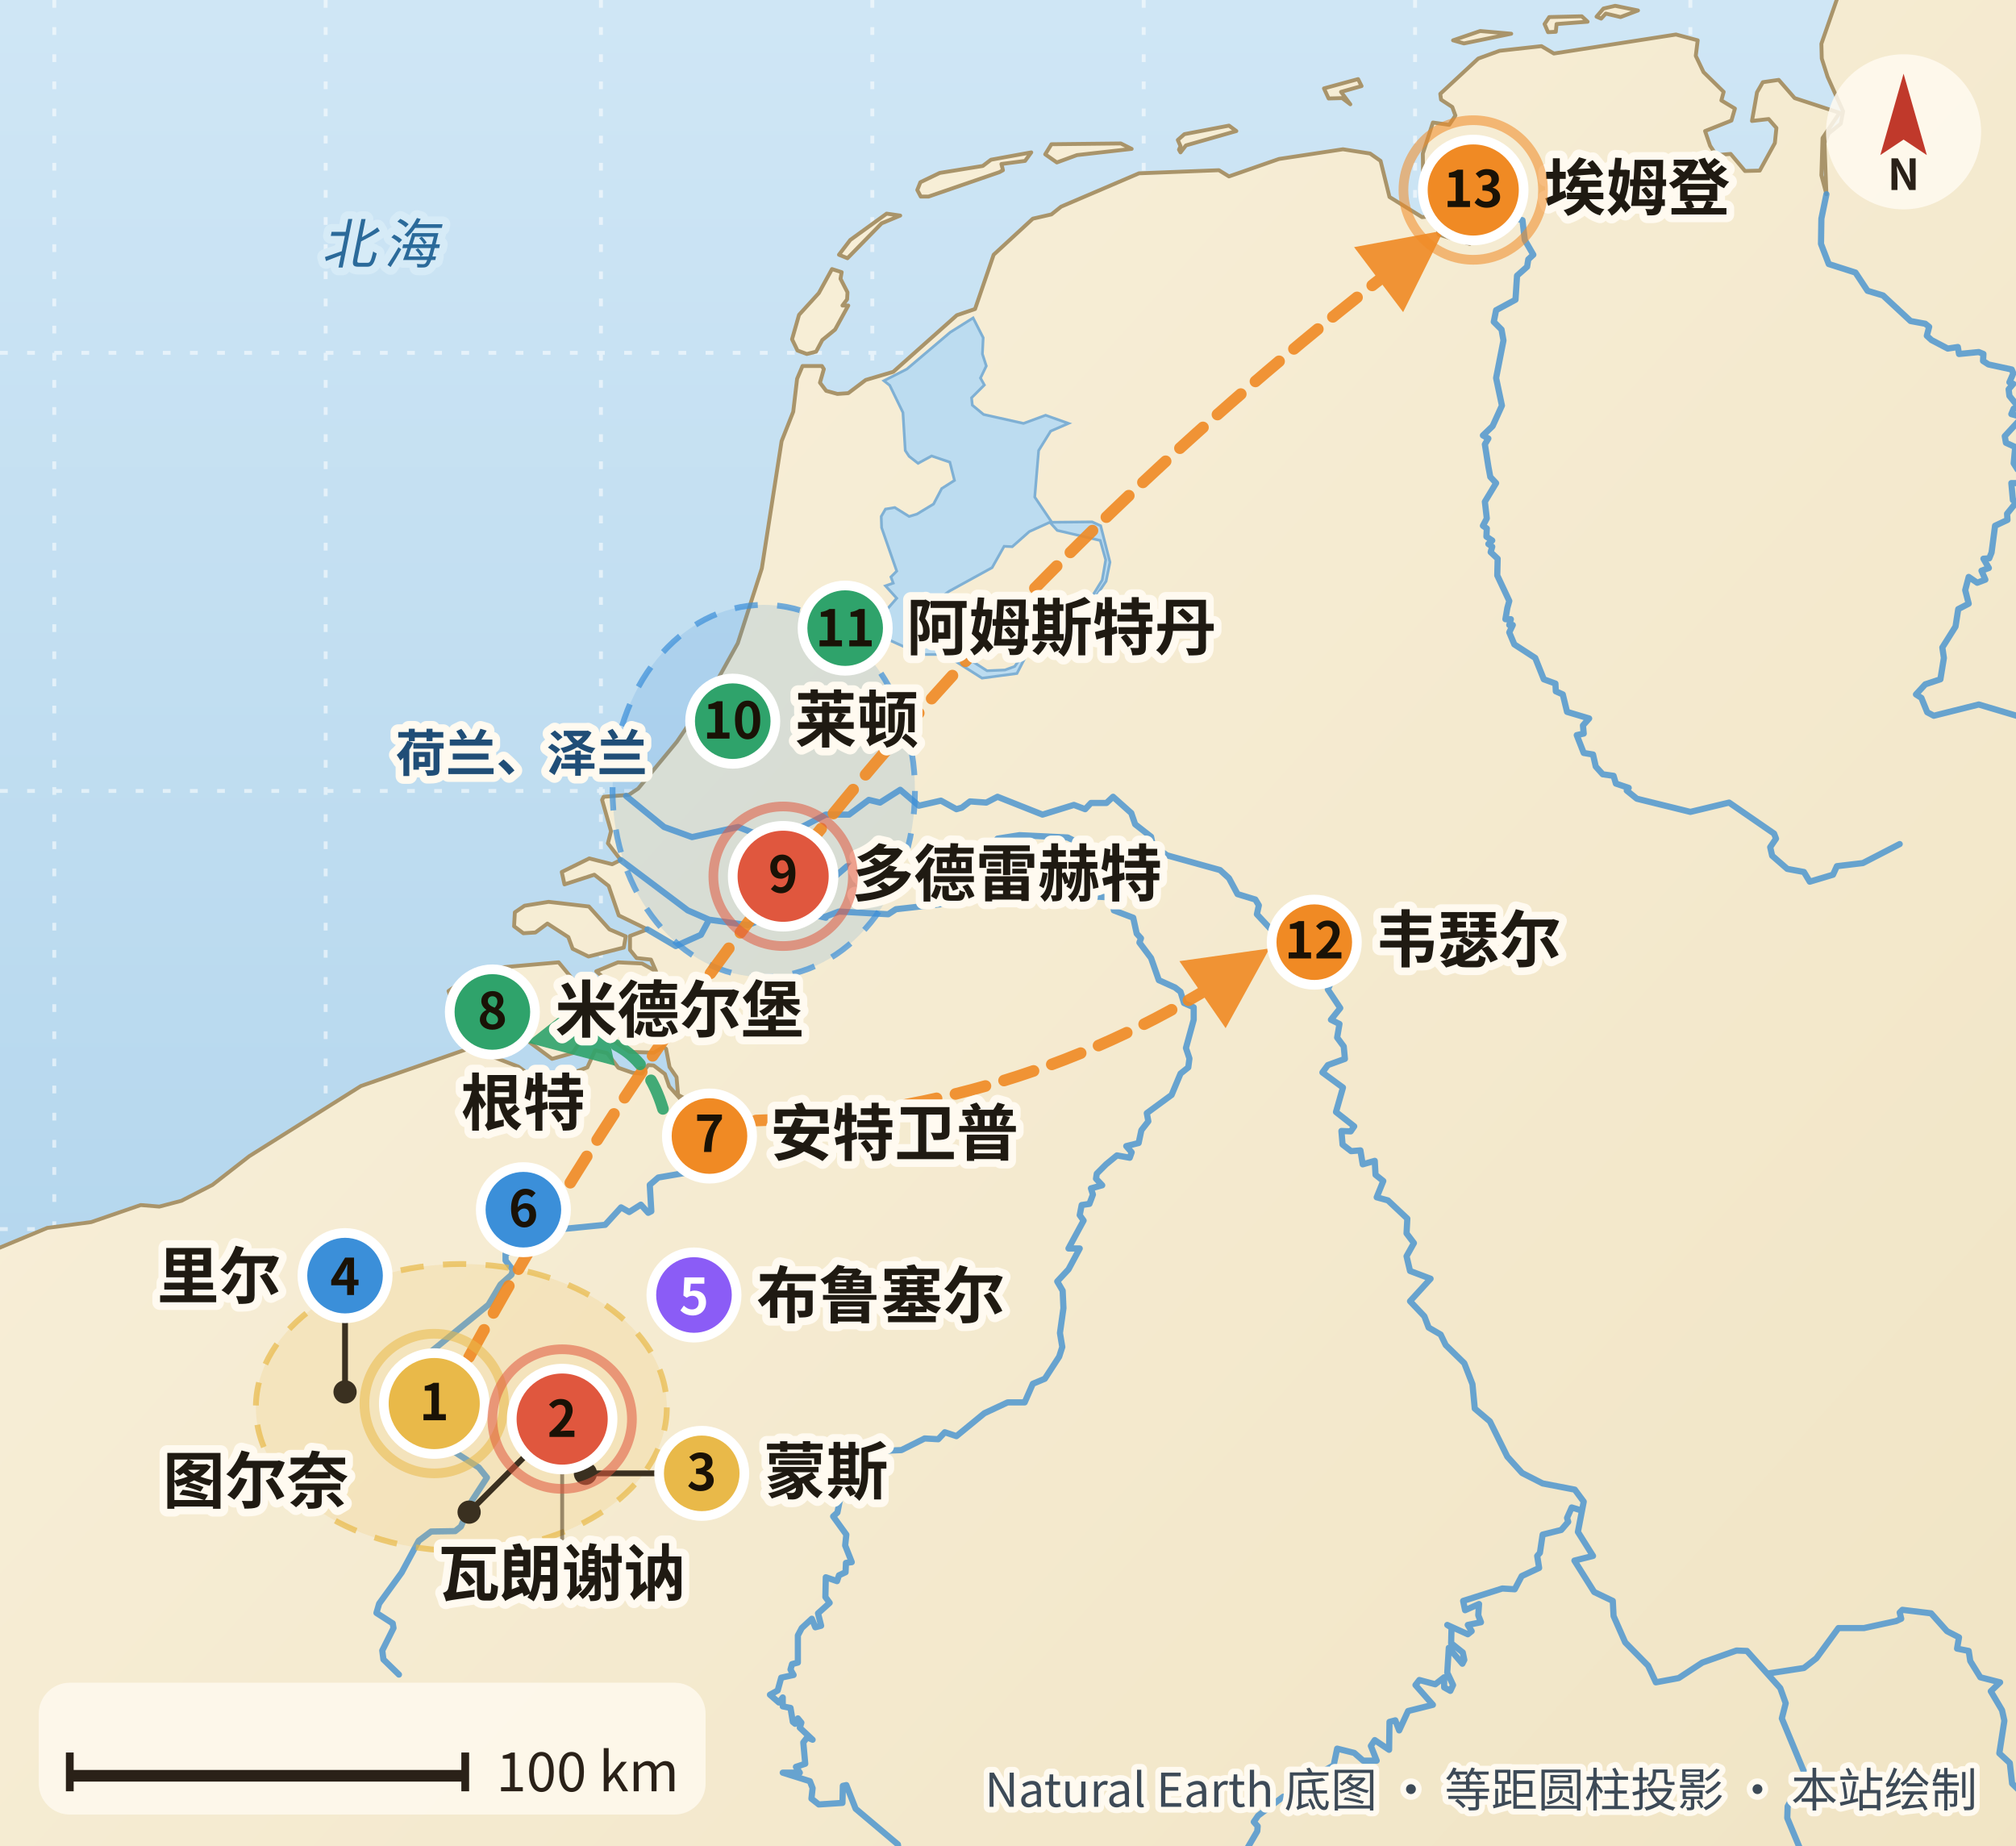
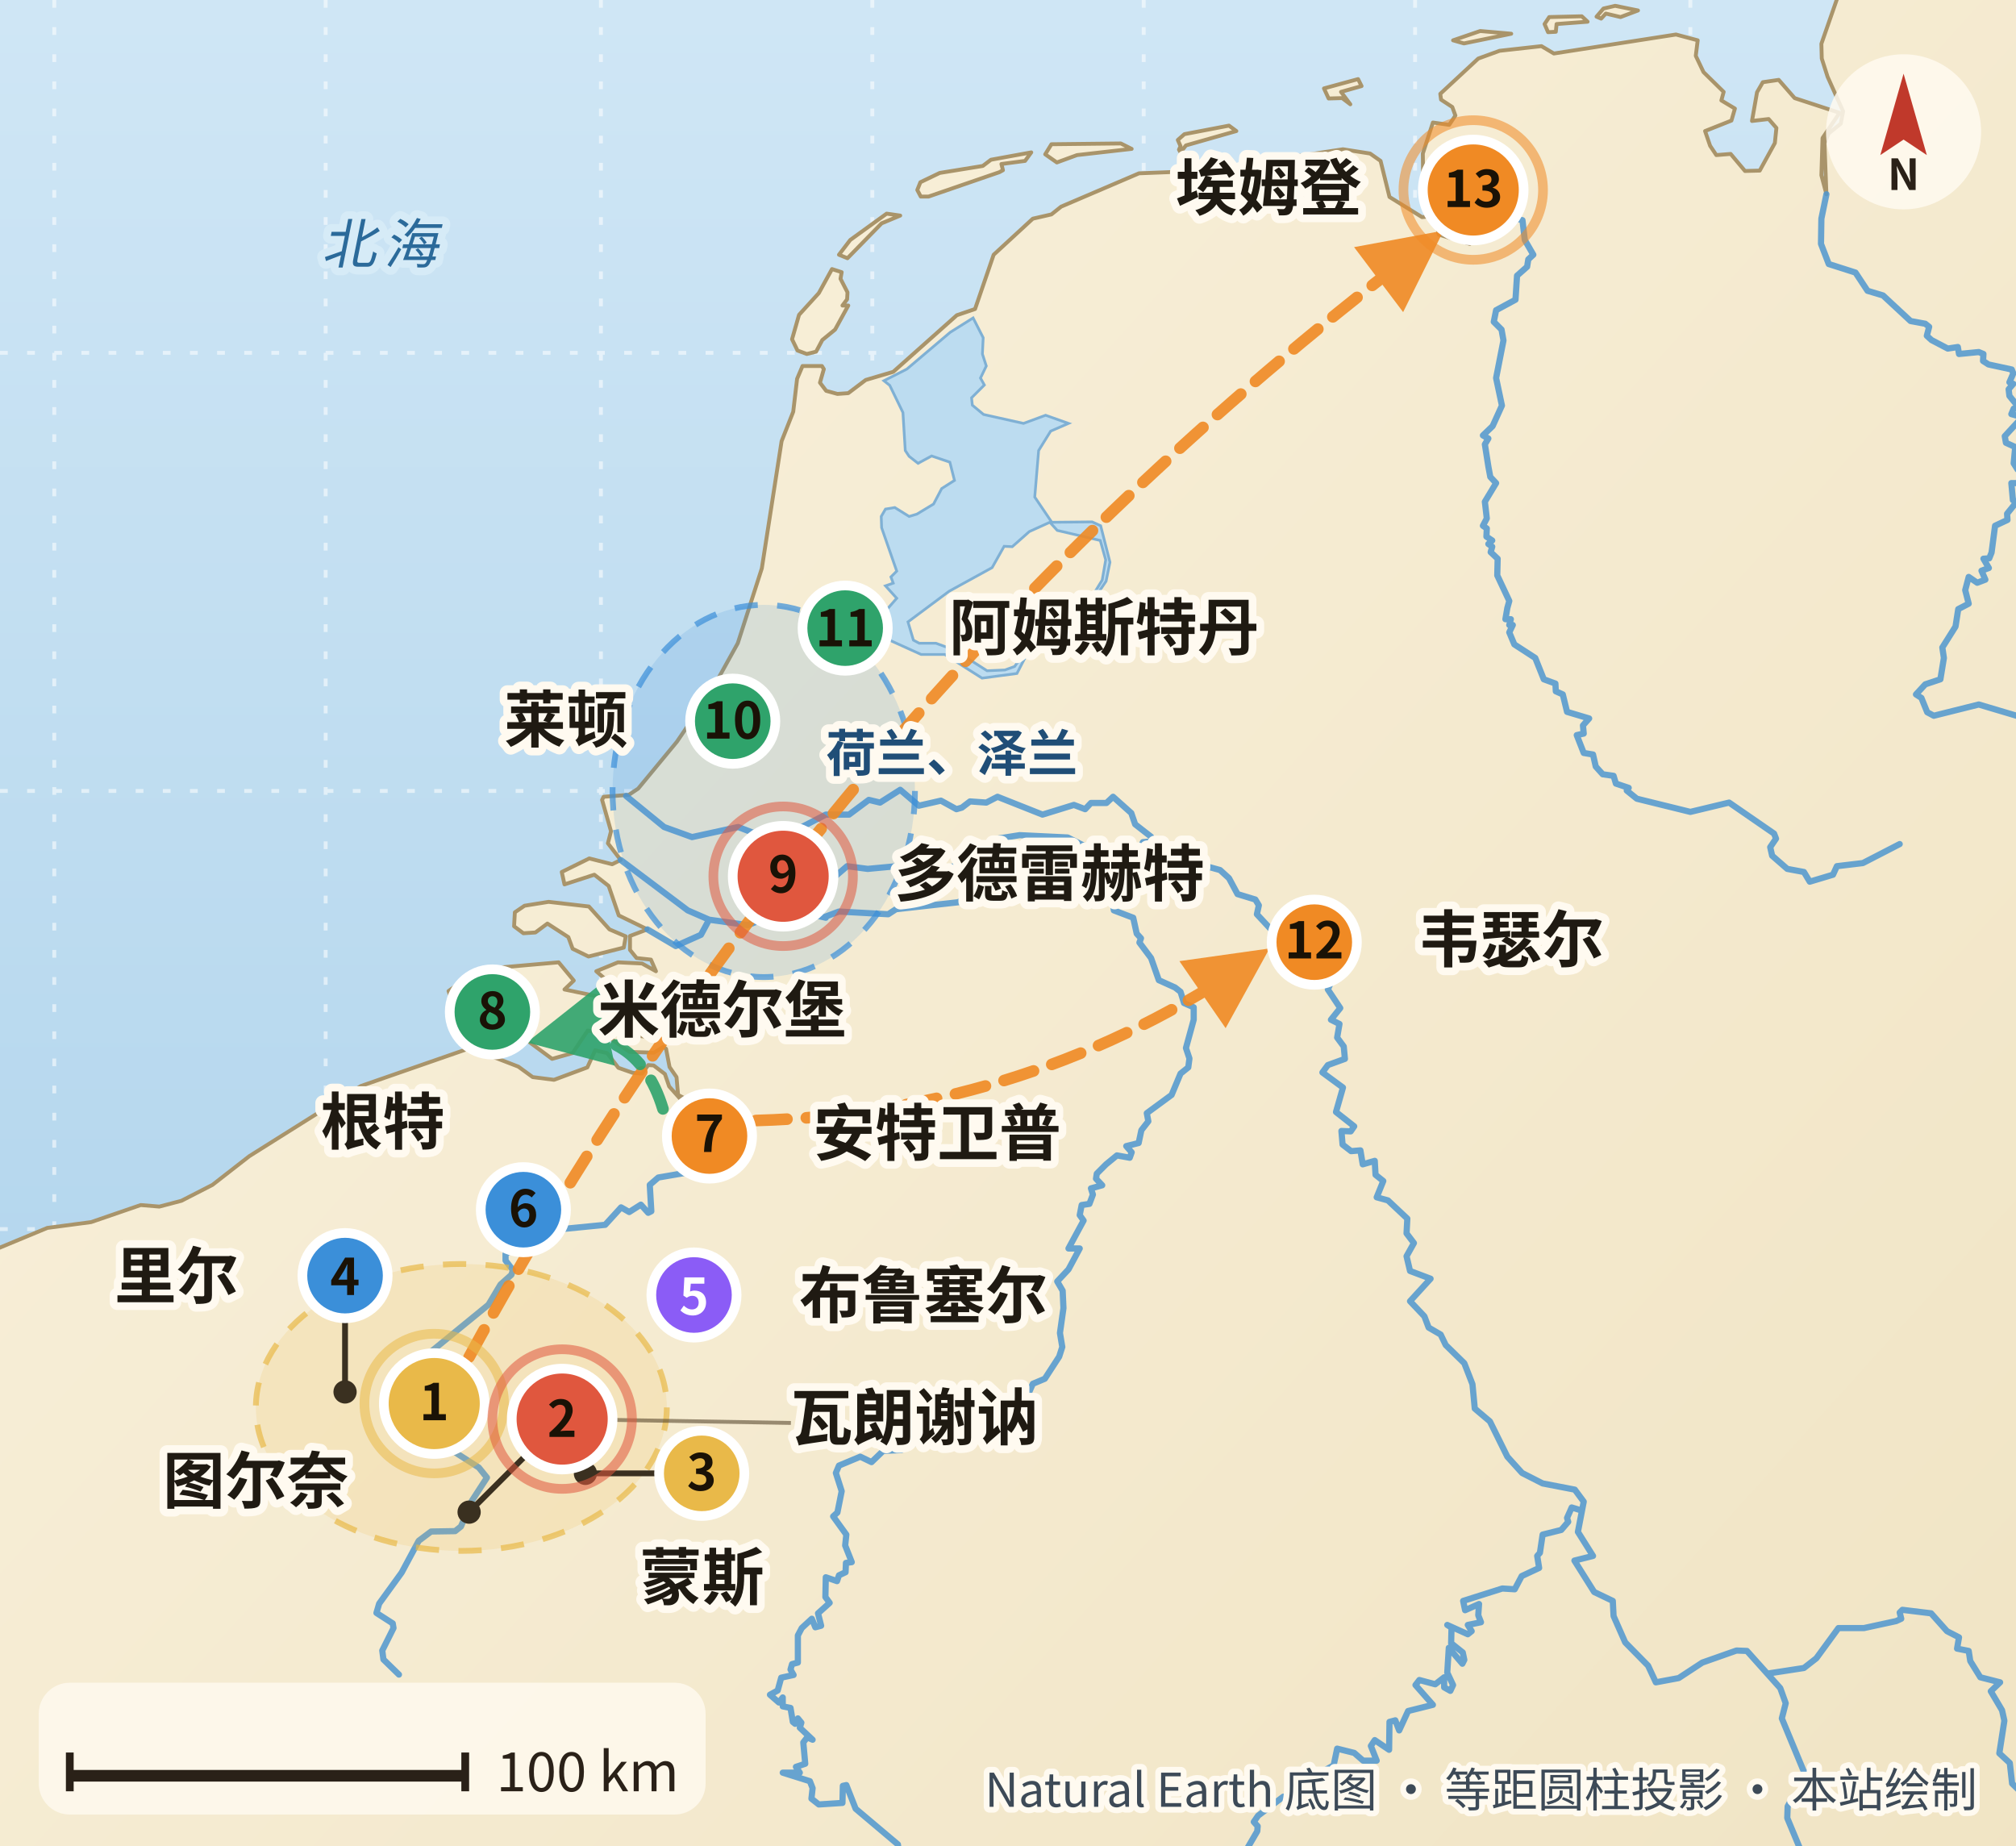
<svg xmlns="http://www.w3.org/2000/svg" viewBox="0 0 520 476" width="520" height="476" font-family="'Noto Sans CJK SC','PingFang SC','Microsoft YaHei','Source Han Sans SC',sans-serif">
  <defs>
    <linearGradient id="sea" x1="0" y1="0" x2="0" y2="1">
      <stop offset="0" stop-color="#cfe6f5" />
      <stop offset="1" stop-color="#a9d0ea" />
    </linearGradient>
    <linearGradient id="ld" x1="0" y1="0" x2="1" y2="1">
      <stop offset="0" stop-color="#fbf4e2" />
      <stop offset="1" stop-color="#efe2c0" />
    </linearGradient>
    <marker id="a2fa36b" viewBox="0 0 10 10" refX="8" refY="5" markerWidth="7" markerHeight="7" orient="auto-start-reverse">
      <path d="M0,0L10,5L0,10z" fill="#2fa36b" />
    </marker>
    <marker id="af08a24" viewBox="0 0 10 10" refX="8" refY="5" markerWidth="7" markerHeight="7" orient="auto-start-reverse">
      <path d="M0,0L10,5L0,10z" fill="#f08a24" />
    </marker>
  </defs>
  <rect width="520" height="476" fill="url(#sea)" />
  <path d="M14,0V476M84,0V476M155,0V476M225,0V476M295,0V476M365,0V476M436,0V476M506,0V476M0,431H520M0,317H520M0,204H520M0,91H520" stroke="#ffffff" stroke-opacity=".55" stroke-width="1" stroke-dasharray="2 5" fill="none" />
  <path d="M-44.1,435.3 -28.7,422.3 -23.6,415.9 -22.0,409.9 -19.6,406.5 -17.2,406.2 -10.2,409.7 -9.0,409.0 -10.9,406.8 -9.5,405.9 -12.3,405.4 -14.5,401.8 -18.2,399.3 -17.5,391.3 -16.0,388.2 -13.3,388.8 -17.2,384.9 -15.9,380.3 -15.5,370.4 -13.3,368.7 -15.6,364.1 -16.7,351.6 -13.7,341.3 -15.4,332.3 -10.3,330.0 -4.9,323.8 12.2,316.7 23.5,315.2 36.3,310.8 41.1,311.2 46.8,309.7 54.8,305.6 64.3,298.2 93.1,280.1 121.3,270.3 133.7,275.1 137.4,277.8 142.9,278.5 151.5,275.3 153.5,270.9 156.6,271.6 159.5,275.4 163.2,276.7 165.6,276.9 167.2,274.7 168.6,274.8 171.5,277.0 172.6,280.2 175.9,283.9 176.2,285.3 175.4,287.1 176.8,286.1 177.8,283.9 174.9,282.4 174.5,277.8 172.7,275.2 171.8,270.5 171.1,270.0 168.7,271.5 162.4,271.3 155.7,266.6 151.6,265.8 147.7,271.6 142.4,273.1 132.8,266.0 127.2,267.0 121.9,265.4 116.8,258.6 115.7,255.6 123.7,250.0 144.1,248.2 148.0,252.9 145.6,255.2 155.7,257.3 158.6,259.8 162.0,266.9 168.7,267.6 174.5,266.7 175.4,264.1 173.4,259.8 165.4,256.8 161.0,256.8 153.8,250.5 159.4,248.2 165.6,248.5 169.2,250.5 167.9,247.5 164.2,247.1 162.5,245.0 162.5,241.4 167.0,239.7 159.6,236.1 157.0,228.5 153.3,225.6 145.6,228.1 144.9,224.9 152.0,221.4 157.9,222.9 160.1,221.8 156.8,217.5 157.6,214.4 155.3,206.3 155.7,205.5 162.2,205.0 164.6,203.4 174.6,191.3 183.2,178.7 190.3,165.9 196.5,146.6 201.6,113.8 204.6,106.2 205.6,97.7 207.0,94.4 212.0,94.4 212.5,95.2 211.5,98.7 213.1,100.8 216.0,101.6 218.8,101.4 223.3,98.0 230.4,95.9 246.8,81.3 251.5,79.7 256.3,65.7 266.4,56.4 271.2,55.3 273.7,53.3 293.8,44.7 314.4,43.9 317.0,45.5 329.9,41.0 346.4,38.5 353.4,39.6 356.1,41.5 358.4,50.8 366.8,56.0 371.4,55.6 370.6,57.2 371.1,60.5 379.1,62.9 381.8,59.7 381.5,57.1 383.3,54.5 385.9,54.0 391.2,56.4 389.5,54.0 386.7,53.0 370.7,52.4 368.1,51.2 367.1,48.0 367.0,39.6 369.6,31.6 373.8,32.2 375.4,29.8 374.6,27.6 371.7,25.7 371.5,24.2 381.3,15.1 386.8,13.1 397.6,11.9 400.8,13.8 432.3,8.9 437.9,10.4 437.4,14.4 439.4,18.6 444.6,23.7 444.0,25.9 447.5,28.0 446.6,31.1 439.8,33.8 441.1,37.6 442.7,40.0 446.4,39.7 450.1,44.1 453.9,44.0 457.8,36.9 458.2,33.0 456.2,30.7 451.9,31.2 453.2,23.8 454.7,21.2 458.8,20.6 462.9,25.3 474.5,29.1 470.1,35.6 469.8,45.2 471.1,50.1 470.6,36.9 471.7,34.4 474.8,31.9 475.4,28.7 471.4,19.8 469.9,15.1 469.8,11.3 476.0,-6.5 478.3,-9.2 481.5,-10.5 483.8,-10.0 490.7,-4.8 496.2,-3.5 507.1,-4.6 508.4,-6.1 514.0,-7.4 525.2,-7.4 534.2,6.5 540.0,12.5 541.0,15.9 545.8,22.7 554.9,27.6 564.4,29.1 560.9,26.1 554.6,25.4 547.0,21.3 544.7,18.8 543.3,10.1 536.6,5.8 534.9,2.4 533.7,-3.5 524.1,-9.7 512.5,-10.5 508.1,-12.1 506.5,-10.5 504.9,-11.0 500.0,-15.6 494.2,-26.8 498.3,-28.1 504.2,-25.4 505.8,-26.1 507.2,-33.8 504.2,-37.2 504.4,-39.2 502.6,-39.7 496.2,-36.9 492.8,-43.1 495.2,-49.2 494.7,-51.7 500.5,-53.8 503.4,-58.7 497.6,-55.6 498.1,-57.1 487.6,-56.0 483.4,-53.2 479.5,-55.6 478.0,-58.1 477.8,-61.0 480.7,-63.0 484.6,-63.3 481.4,-65.5 480.3,-64.1 479.9,-66.6 481.2,-68.8 497.9,-70.0 506.3,-75.5 506.8,-80.1 497.4,-91.4 493.7,-90.5 493.2,-91.3 495.6,-92.9 493.2,-99.1 484.1,-106.0 484.5,-108.9 482.2,-113.4 558.7,-113.4 562.3,-111.5 563.8,-108.5 568.9,-109.9 568.6,-112.3 570.2,-112.4 574.1,-109.1 575.1,-105.3 577.5,-102.2 574.1,-102.2 571.5,-100.4 571.3,-99.1 576.0,-99.6 577.0,-98.3 579.0,-98.3 578.5,-88.2 576.9,-83.3 573.8,-80.1 565.0,-76.6 568.0,-75.1 585.0,-78.9 590.3,-75.2 589.1,-73.6 590.1,-69.2 589.7,-67.7 586.2,-64.9 587.1,-61.6 586.2,-59.5 588.9,-61.4 590.3,-64.3 590.3,589.6 -70.3,589.6 -70.3,444.1 -44.1,435.3ZM-70.3,93.6 -58.4,96.7 -55.2,95.2 -58.6,93.6 -36.9,98.7 -28.4,103.0 -10.9,116.1 -7.2,121.2 -3.7,133.2 -3.7,143.7 -2.0,149.0 -8.2,167.3 -11.9,173.4 -11.9,181.4 -15.3,194.8 -22.0,198.5 -23.0,197.7 -23.6,200.1 -26.4,203.9 -32.9,210.9 -37.6,204.7 -45.1,200.9 -41.2,205.1 -37.2,206.2 -36.9,208.5 -41.8,209.4 -44.6,207.8 -51.4,209.4 -37.8,211.0 -36.4,210.1 -36.6,212.3 -42.2,218.0 -37.6,219.5 -36.1,217.5 -36.0,219.9 -36.8,221.7 -44.4,227.9 -51.6,229.6 -53.6,228.8 -57.6,221.8 -57.8,224.0 -64.2,228.8 -65.1,232.7 -67.8,234.3 -70.3,233.6 -70.3,93.6ZM-70.3,236.8 -62.4,233.4 -60.0,234.3 -60.6,237.4 -59.6,240.5 -60.6,242.1 -60.8,245.4 -62.4,246.7 -59.6,247.5 -65.1,254.0 -70.3,256.9 -70.3,236.8ZM-57.8,277.9 -49.1,275.1 -26.4,273.0 -24.7,274.1 -26.3,279.7 -29.7,280.5 -27.2,292.3 -27.8,296.7 -31.1,302.6 -37.7,305.8 -40.9,306.0 -44.1,308.7 -51.5,310.2 -54.3,312.7 -58.6,319.4 -57.6,326.7 -60.1,327.7 -70.3,324.4 -70.3,276.4 -57.8,277.9ZM-63.9,269.7 -60.3,274.0 -60.7,275.4 -62.4,276.1 -70.3,275.5 -70.3,267.5 -63.9,269.7ZM157.2,239.7 161.4,241.5 160.9,244.4 151.8,246.7 147.7,244.7 146.6,241.7 141.2,238.2 138.1,240.5 135.0,240.7 132.6,238.9 132.8,235.3 135.3,233.6 141.5,232.6 151.9,233.8 157.2,239.7ZM217.3,78.8 218.8,78.8 215.4,85.0 212.1,87.7 210.5,90.7 208.1,91.3 205.7,90.4 204.3,87.5 206.1,81.2 211.2,75.6 214.6,69.4 217.1,70.2 216.8,71.9 218.6,75.4 218.5,77.2 217.3,78.8ZM374.8,10.4 381.8,8.0 389.8,8.7 377.6,11.2 374.8,10.4ZM408.0,4.2 409.5,5.6 401.5,6.2 401.3,8.2 399.3,8.3 398.4,6.2 399.6,4.4 408.0,4.2ZM413.6,2.2 416.6,1.5 422.5,2.7 418.0,4.4 414.2,3.5 413.0,4.8 411.8,4.3 413.6,2.2ZM503.0,-81.9 502.9,-80.4 498.1,-75.8 495.0,-75.6 492.8,-77.3 493.7,-78.4 492.8,-79.6 495.0,-81.6 500.3,-82.8 503.0,-81.9ZM462.5,-95.1 463.9,-94.4 460.5,-92.9 456.2,-98.3 458.2,-101.9 461.0,-103.7 459.0,-101.3 462.5,-95.1ZM484.8,-86.0 484.4,-82.0 482.7,-79.6 479.2,-78.5 477.5,-80.9 479.3,-83.7 484.8,-86.0ZM219.3,61.9 228.7,55.1 232.2,55.6 227.4,57.6 218.6,66.6 216.4,65.7 219.3,61.9ZM255.6,41.2 266.0,39.3 264.4,41.5 258.3,42.3 258.7,43.9 257.8,44.4 239.5,50.7 237.5,50.7 236.6,49.0 237.4,47.0 242.4,44.6 253.5,42.8 255.6,41.2ZM289.1,37.0 291.9,38.4 277.8,40.0 272.6,41.9 269.6,39.8 271.2,37.2 289.1,37.0ZM317.0,32.4 318.9,33.8 305.9,37.5 304.5,39.3 304.1,38.6 304.5,37.7 303.8,36.1 305.5,34.6 317.0,32.4ZM351.2,22.2 345.9,23.7 348.3,26.9 346.2,25.3 342.7,25.4 341.5,22.8 350.3,20.4 351.2,22.2ZM474.6,-108.2 477.4,-105.3 475.4,-100.6 469.8,-100.7 463.4,-103.7 466.4,-107.5 474.6,-108.2Z" fill="url(#ld)" stroke="#a9946a" stroke-width="1" stroke-linejoin="round" fill-rule="evenodd" />
  <path d="M286.3,145.0 285.3,149.9 281.1,156.1 277.3,159.5 268.7,163.7 265.5,167.5 262.3,173.7 253.3,174.9 243.7,168.8 237.6,168.8 222.6,162.0 223.6,160.4 226.6,161.2 227.8,158.3 231.3,154.3 228.4,151.1 230.4,150.4 229.8,148.8 231.3,147.3 227.4,136.1 227.3,133.2 228.4,131.3 230.8,130.9 234.5,133.2 236.5,132.6 240.8,130.0 242.9,126.0 246.2,123.9 245.0,119.2 240.3,117.6 236.8,119.5 234.5,117.7 233.5,116.2 232.9,106.4 229.5,99.4 228.0,98.2 233.9,95.2 245.1,85.7 251.0,82.0 253.6,87.1 253.4,91.3 254.4,94.4 252.9,97.5 253.9,99.3 250.6,102.6 250.8,104.5 253.7,106.9 264.0,109.2 269.7,107.1 275.6,109.2 271.0,111.2 267.9,116.2 266.9,128.2 271.3,134.7 281.7,134.6 283.9,135.6 286.3,145.0ZM285.2,144.4 283.8,139.4 272.7,136.8 270.8,134.7 265.5,137.1 261.1,141.0 259.0,140.9 255.9,146.4 244.8,152.5 234.2,160.4 235.6,165.1 237.1,165.9 241.4,165.9 246.3,167.7 254.6,173.0 259.2,172.8 261.7,171.9 263.2,169.8 263.1,163.5 281.6,154.0 284.3,149.6 285.2,144.4Z" fill="#bcdcf0" stroke="#7fb0d4" stroke-width=".7" />
  <path d="M48.4,589.6 47.5,586.2 41.6,579.9 45.2,573.4 43.7,571.0 43.4,567.3 41.5,563.1 36.7,559.3 34.4,559.8 30.6,563.1 30.0,560.9 31.5,557.1 37.1,552.1 37.2,550.1 36.5,549.0 31.9,550.5 27.0,554.1 24.7,557.5 22.8,557.1 22.6,554.3 23.6,551.2 25.8,549.4 26.6,547.0 26.2,545.5 24.3,544.5 19.2,544.8 15.8,550.7 14.1,548.8 14.6,546.6 13.4,544.1 11.2,542.7 -2.5,546.6 -6.7,542.7 -12.7,541.9 -7.1,536.4 -10.3,535.4 -15.6,539.4 -17.8,539.0 -20.6,533.4 -22.5,532.6 -26.8,526.4 -31.9,521.8 -31.6,520.1 -28.8,518.5 -29.8,515.5 -31.6,515.5 -35.4,519.5 -37.4,520.0 -39.9,518.9 -37.9,514.1 -38.4,509.5 -50.0,508.5 -55.8,510.8 -56.7,509.3 -56.0,508.0 -49.7,506.0 -47.8,503.9 -48.2,497.5 -49.9,494.3 -52.3,493.2 -54.7,495.4 -56.9,503.1 -60.9,503.7 -62.3,500.1 -61.0,493.4 -61.8,489.1 -66.0,490.3 -66.3,492.2 -65.2,496.0 -66.7,499.5 -69.5,496.6 -69.7,494.5 -68.5,491.2 -70.3,489.3M422.0,589.6 425.3,582.9 432.8,575.8 433.5,571.7 436.9,571.2 438.4,567.9 442.0,566.0 448.2,550.7 451.8,548.1M297.3,217.7 296.9,215.8 292.8,212.6 291.8,209.7 287.1,205.5 285.4,207.1 281.4,207.1 279.9,208.7 277.0,207.6 268.9,210.1 257.3,205.5 254.4,207.0 250.2,206.7 248.1,208.3M248.1,208.3 246.7,208.7 242.7,206.5 237.0,207.8 232.2,203.7 227.0,207.0 224.1,206.3 219.0,210.1 213.0,210.1 202.4,215.6 196.4,215.6 190.4,213.3 178.5,215.9 171.3,213.3 161.5,205.3M451.8,548.1 455.6,543.1 460.8,531.8 462.9,517.9 469.4,510.6 469.6,509.1 468.0,508.5 470.6,501.6 470.1,497.6 471.1,495.4 470.4,494.1 466.8,493.0 468.2,490.6 464.4,481.3 465.0,478.5 461.0,468.9 461.1,465.9 462.3,463.7 466.5,461.9 469.2,457.2 465.4,457.2 459.6,443.2 460.6,439.3 459.2,435.4 450.6,425.8 447.9,425.7 439.1,428.8 433.0,432.8 427.1,433.9 425.1,429.6 419.2,423.6 416.2,416.8 416.0,412.9 411.2,410.6 406.1,402.5 410.9,401.3 407.0,395.1 408.5,387.3 406.2,384.2 397.9,382.6 392.6,379.9 388.8,375.7 384.3,366.6 380.4,363.3 379.8,357.0 377.7,351.6 372.9,346.9 371.6,344.2 368.5,342.4 367.4,339.5 363.7,335.6 369.0,329.8 363.7,327.8 362.8,324.0 364.7,320.6 362.8,318.1 363.0,314.3 358.0,309.6 355.1,308.8 356.8,304.6 354.8,303.0 354.6,299.4 351.5,300.3 350.9,296.7 348.5,296.9 346.3,295.2 346.0,291.7 348.4,291.8 349.3,290.5 344.6,286.8 346.4,280.5 341.1,276.6 342.5,274.7 346.9,273.1 346.6,269.9 344.9,267.6 345.5,264.1 343.3,263.0 345.7,260.0 342.5,255.2 343.3,253.4 336.7,252.1 336.4,246.0 337.3,244.8 336.6,243.2 329.7,241.7 324.2,235.8 324.7,233.5 323.8,232.0 319.2,230.6 317.0,226.5 314.7,224.4 301.0,220.6 296.1,217.1 294.8,217.2 293.4,220.3 290.2,218.1 285.3,221.0 275.4,216.0 263.0,215.4 257.3,216.3 251.1,224.7 248.6,225.6 246.2,223.4 237.6,224.9 231.3,223.4 223.8,224.1M223.8,224.1 218.5,223.4 215.7,225.8 210.1,226.5 202.1,235.9M182.9,237.2 177.4,234.8 160.1,221.8M580.8,38.2 580.3,32.2 579.1,30.1 564.0,28.4M580.8,38.2 578.3,36.5 574.6,36.1 567.4,31.5 564.3,30.8 563.5,29.4M590.3,44.8 588.1,44.6 580.8,38.2M305.4,589.6 302.5,589.4 296.4,583.8 289.1,584.3 287.6,582.7 287.9,580.8 291.2,580.0 293.0,577.7 295.3,572.8 300.7,572.5 304.7,570.1 304.5,568.3 302.7,566.2 303.5,564.5 301.6,564.5 301.1,563.0 300.8,559.9 301.6,558.2 298.9,555.9 298.3,553.6 299.2,551.3 297.3,545.0 301.1,534.9 308.5,528.5 309.5,526.3 309.6,524.1 308.4,523.3 308.7,518.2 307.9,517.1 308.8,513.2 307.1,511.6 306.9,506.3 305.9,503.9 315.5,495.8 317.0,496.1 318.0,493.3 319.4,493.0 319.8,480.0 324.3,472.3 324.4,471.0 323.4,469.9 324.5,468.3 331.0,463.4 336.5,463.9 338.2,462.7 339.4,457.9 344.0,455.3 344.9,451.0 349.3,452.1 351.6,454.1 355.1,454.1 353.6,450.3 354.6,448.8 358.3,451.3 358.4,444.1 359.9,443.7 360.9,446.3 363.2,441.3 369.6,439.7 365.1,434.6 366.1,433.3 370.2,434.4 372.5,432.6 372.5,435.2 374.1,436.1 374.8,434.6 373.3,431.4 373.7,425.0 377.2,429.1 377.7,428.1 377.3,426.2 374.3,423.8 374.4,419.8 373.3,419.1 378.6,421.5 379.6,420.7 378.6,419.1 382.0,418.4 381.3,416.6 381.5,413.7 377.9,415.3 377.4,412.9 387.5,409.7 390.7,409.9 392.5,406.5 397.0,404.4 396.5,401.3 397.2,400.5 397.9,395.8 402.7,394.6 404.5,392.5 404.2,391.5 405.4,388.8 408.0,389.6M590.3,337.5 586.8,335.3 585.6,336.4 581.4,335.2 576.8,335.6 574.7,335.1 573.2,332.9 575.6,332.2 575.1,331.4 578.5,325.2 580.6,324.1 581.1,321.9 583.3,319.7 582.8,318.9 583.9,316.2 584.7,315.8 585.8,317.4 590.3,317.5M590.3,303.0 588.6,301.8 589.1,301.1 587.8,299.9 588.1,298.0 586.9,295.9 580.4,295.6 576.0,292.7 576.1,290.2 575.1,289.4 577.0,287.8 575.2,286.9 573.6,282.6 572.2,283.2 572.7,280.9 568.6,280.9 566.9,277.9 565.9,278.5 563.0,276.0 562.2,273.8 551.1,269.2 550.5,268.1 551.1,266.1 550.1,264.5 551.1,263.8 547.2,258.3 548.6,258.0 549.2,255.0 546.7,249.8 543.8,248.2 545.3,244.3 541.6,245.9 540.0,242.5 534.3,245.2 532.3,243.9 532.3,242.4 533.7,240.5 533.7,234.3 532.8,233.0 532.8,229.5 535.5,227.0 534.2,224.9 537.1,223.4 538.3,217.2 535.3,216.0 534.6,214.4 539.0,214.8 538.0,212.5 541.9,211.7 541.6,204.3 537.1,204.7 535.6,199.3 531.6,196.1 532.3,193.9 524.5,185.9 510.4,181.7 498.8,184.6 497.1,183.7 495.6,180.0 494.2,179.1 496.6,176.5 500.5,175.2 501.4,169.7 501.0,167.0 504.4,161.6 505.1,157.1 507.8,155.7 506.9,152.2 507.8,148.8 510.0,150.3 512.1,149.5 511.1,147.2 513.0,146.5 511.6,144.1 513.1,144.0 513.7,142.5 514.6,135.6 517.8,134.1 517.7,132.5 520.2,129.4 519.2,129.0 518.8,124.6 521.6,124.6 521.3,123.1 522.2,121.6 520.4,121.1 519.4,119.5 519.8,115.3 517.4,114.2 517.1,112.5 521.6,107.6 518.8,106.8 519.4,105.4 520.8,105.2 518.3,102.1 518.1,100.4 519.3,99.0 518.3,98.6 519.3,96.3 518.9,95.3 512.9,94.0 511.5,93.1 511.6,91.3 510.4,90.8 505.3,91.3 505.0,89.5 502.4,89.9 498.2,87.7 497.0,86.6 497.6,84.3 496.6,83.5 492.8,82.8 485.7,76.2 481.7,75.0 478.6,70.3 471.7,68.1 469.7,62.9 469.8,56.4 471.1,50.1M590.3,429.0 588.5,432.5 589.0,436.9 588.6,440.1 589.6,441.5 587.6,444.4 588.1,445.6 590.3,445.7M590.3,446.9 588.2,447.1 590.3,450.5M590.3,454.0 587.2,455.1 586.7,458.1 587.6,459.9 584.7,465.8 586.7,467.3 584.4,468.6 579.8,467.7 572.3,455.9 567.5,452.0 565.0,444.1 562.6,440.0 563.0,438.6 560.2,436.7 559.2,432.4 556.0,429.2 556.8,427.0 552.2,426.4 547.1,429.6 545.3,434.4 548.3,445.4 546.7,451.6 548.8,453.8 545.1,456.0 540.4,454.1 529.8,455.4 523.4,464.3 519.0,460.0 518.4,454.7 515.7,452.2 517.0,443.8 516.4,441.1 513.5,436.2 515.9,433.9 510.8,432.6 508.2,428.4 507.8,425.8 504.8,425.2 505.3,422.3 502.2,420.7 498.1,416.1 490.7,415.2 490.0,415.9 490.4,417.5 489.1,418.1 480.8,419.9 474.2,419.9 468.5,427.7 465.3,430.2 456.2,431.6M490.0,217.7 480.5,222.6 473.8,223.4 472.8,225.6 466.8,227.4 465.3,224.9 461.0,224.1 457.1,220.7 456.6,218.5 458.1,216.3 457.6,215.0 446.0,207.0 436.0,209.4 422.2,206.0 419.6,203.9 420.1,203.2 416.8,202.1 416.2,200.1 413.4,199.7 411.6,197.7 410.9,194.6 408.5,194.2 406.7,189.6 408.5,189.2 408.3,187.1 409.9,185.3 404.2,183.6 403.1,179.1 401.3,178.3 401.2,176.3 398.2,175.2 396.0,169.7 390.6,166.2 389.3,163.1 390.2,161.2 389.3,161.2 389.7,159.7 388.3,159.7 388.8,156.8 389.3,155.0 386.2,148.4 386.3,144.1 384.5,142.4 384.9,141.0 383.9,140.3 384.9,139.4 383.4,138.4 383.5,136.3 382.5,135.6 383.5,133.7 383.0,129.4 385.9,124.6 384.4,123.0 383.9,120.3 383.0,114.6 383.9,113.1 382.5,112.3 385.0,109.9 387.4,104.6 385.9,97.5 387.8,87.8 387.3,85.0 385.3,83.0 385.9,80.0 390.9,77.3 391.3,71.1 393.9,68.8 394.2,66.9 395.5,65.7 393.3,61.9 392.7,56.8 391.2,56.4M102.9,431.9 98.9,428.0 98.6,425.7 101.5,419.9 101.3,418.7 97.1,416.0 97.8,413.6 103.6,405.6 108.0,397.4 111.2,395.0 117.4,394.9 118.9,393.7 121.7,387.1 125.6,381.1 123.5,378.5 115.1,373.1 114.5,370.1 114.9,365.1 111.2,360.8 109.3,356.2 108.9,353.3 110.1,349.5 126.0,336.5 129.1,331.3 131.9,328.8 132.3,327.6 130.4,325.1 130.4,323.4 132.3,322.4 135.5,318.1 137.4,312.3 139.1,312.6 142.2,316.5 143.9,317.1 156.1,315.9 160.2,311.4 162.3,312.6 165.3,310.7 167.2,312.8 168.0,312.4 167.6,305.6 169.8,303.7 176.8,302.5 179.1,295.2 182.1,292.0 182.4,290.9 176.3,287.0M273.4,343.8 274.3,337.4 274.1,332.9 272.7,330.5 275.6,327.4 278.5,322.0 275.6,322.0 279.5,314.8 278.5,313.4 279.0,310.8 281.0,310.5 281.9,308.1 281.4,306.5 284.3,305.7 282.7,304.0 282.9,302.7 285.3,300.3 288.1,298.0 291.4,298.6 291.9,297.2 290.5,295.6 293.7,294.8 294.4,291.5 296.2,289.2 295.8,287.1 302.2,282.4 304.5,276.9 306.5,275.3 306.8,273.0 305.9,270.3 307.9,263.0 307.9,259.8 305.4,258.7 304.5,255.8 303.1,254.7 298.9,252.8 296.9,247.1 293.9,243.1 294.3,242.0 293.2,240.8 292.3,236.7 287.3,234.8 286.9,232.1 285.5,231.4 278.3,231.0 271.3,226.7 270.0,224.1 262.4,224.1 260.1,222.8 255.9,224.9 253.0,224.7 251.6,225.4 249.8,231.0 247.2,232.7 231.1,234.5 229.1,235.8 216.4,235.1 212.7,236.5M167.0,239.7 174.3,244.0 180.8,241.1 182.9,237.2 192.9,238.6 199.8,235.9 206.6,235.2 213.0,236.7M272.9,589.6 272.7,587.8 274.4,584.5 273.2,583.1 276.0,581.5 275.9,580.3 273.2,576.9 269.4,577.9 270.8,574.5 268.6,572.6 267.9,569.8 265.4,568.9 265.3,566.4 263.1,566.0 262.4,562.8 261.2,562.4 263.6,559.8 262.6,558.7 259.7,559.0 262.6,556.3 262.3,554.5 260.1,552.0 260.4,547.8 253.8,540.3 254.4,535.8 253.7,529.2 251.5,527.1 252.0,525.3 250.0,523.7 251.0,519.4 246.2,518.7 245.8,517.4 248.6,515.5 243.4,508.7 243.4,506.9 239.8,505.8 238.2,503.7 237.6,498.4 239.0,496.9 238.1,493.4 238.7,490.1 236.5,483.1 229.8,480.5 231.8,477.2 231.6,475.7 220.7,466.5 218.3,460.4 217.4,460.6 217.3,465.0 211.2,465.4 209.3,463.9 209.6,461.2 208.9,459.4 201.9,457.2 206.3,457.2 205.3,455.7 207.7,454.9 207.2,449.4 208.2,448.1 209.6,448.7 206.3,445.6 206.7,444.3 205.8,443.2 205.1,444.6 204.5,444.1 203.9,440.5 201.9,440.1 201.9,437.8 200.9,439.1 198.6,437.1 200.6,436.0 201.5,432.7 204.7,432.0 203.9,430.6 204.3,429.2 205.8,428.8 205.8,421.8 206.8,419.9 209.4,417.5 210.3,419.7 211.8,419.3 211.0,416.1 214.0,413.4 212.9,411.9 213.0,406.8 215.9,407.8 216.4,406.3 218.1,405.5 218.2,403.1 219.7,402.9 218.0,398.6 218.3,395.8 214.9,391.1 216.0,390.1 217.1,384.6 215.6,379.9 216.4,378.0 221.9,375.7 224.8,377.1 227.8,374.2 232.5,374.0 238.5,371.0 242.0,371.2 243.7,369.4 246.7,370.4 253.9,364.5 259.9,361.7 264.3,361.7 266.4,356.9 269.5,355.6 273.2,349.9 274.0,347.4 273.4,343.8" fill="none" stroke="#4f97cf" stroke-width="1.6" stroke-linejoin="round" stroke-linecap="round" opacity=".85" />
  <ellipse cx="119" cy="363" rx="53" ry="37" fill="#e9b949" fill-opacity=".16" stroke="#e9b949" stroke-opacity=".7" stroke-width="1.5" stroke-dasharray="6 5" />
  <ellipse cx="197" cy="204" rx="39" ry="48" fill="#3b8fd9" fill-opacity=".16" stroke="#3b8fd9" stroke-opacity=".7" stroke-width="1.5" stroke-dasharray="6 5" />
  <path d="M121,390L145,366" stroke="#3a3020" stroke-width="1.5" />
  <circle cx="121" cy="390" r="3" fill="#3a3020" />
  <path d="M151,380L181,380" stroke="#3a3020" stroke-width="1.5" />
  <circle cx="151" cy="380" r="3" fill="#3a3020" />
  <path d="M89,359L89,329" stroke="#3a3020" stroke-width="1.5" />
  <circle cx="89" cy="359" r="3" fill="#3a3020" />
  <path d="M121,350 Q214,179 369,62" fill="none" stroke="#f08a24" stroke-width="3" stroke-dasharray="8 5" stroke-linecap="round" marker-end="url(#af08a24)" opacity=".9" />
  <path d="M171,286 Q164,263 140,268" fill="none" stroke="#2fa36b" stroke-width="3" stroke-dasharray="8 5" stroke-linecap="round" marker-end="url(#a2fa36b)" opacity=".9" />
  <path d="M195,289 Q266,287 324,247" fill="none" stroke="#f08a24" stroke-width="3" stroke-dasharray="8 5" stroke-linecap="round" marker-end="url(#af08a24)" opacity=".9" />
  <text x="90.0" y="387.7" text-anchor="end" font-size="16" font-weight="800" fill="#1f1a12" paint-order="stroke" stroke="#fffaf0" stroke-width="4" stroke-linejoin="round">图尔奈</text>
-   <path d="M145,366L145,407" stroke="#5a4a30" stroke-width="1" opacity=".6" />
-   <text x="144.9" y="411.6" text-anchor="middle" font-size="16" font-weight="800" fill="#1f1a12" paint-order="stroke" stroke="#fffaf0" stroke-width="4" stroke-linejoin="round">瓦朗谢讷</text>
-   <text x="219.7" y="231.1" text-anchor="start" font-size="16" font-weight="800" fill="#1f1a12" paint-order="stroke" stroke="#fffaf0" stroke-width="4" stroke-linejoin="round">多德雷赫特</text>
-   <text x="398.2" y="54.2" text-anchor="start" font-size="16" font-weight="800" fill="#1f1a12" paint-order="stroke" stroke="#fffaf0" stroke-width="4" stroke-linejoin="round">埃姆登</text>
-   <text x="197.1" y="385.3" text-anchor="start" font-size="16" font-weight="600" fill="#1f1a12" paint-order="stroke" stroke="#fffaf0" stroke-width="4" stroke-linejoin="round">蒙斯</text>
-   <text x="72.5" y="334.9" text-anchor="end" font-size="16" font-weight="600" fill="#1f1a12" paint-order="stroke" stroke="#fffaf0" stroke-width="4" stroke-linejoin="round">里尔</text>
-   <text x="195.2" y="339.9" text-anchor="start" font-size="16" font-weight="600" fill="#1f1a12" paint-order="stroke" stroke="#fffaf0" stroke-width="4" stroke-linejoin="round">布鲁塞尔</text>
-   <text x="134.9" y="290.2" text-anchor="middle" font-size="16" font-weight="600" fill="#1f1a12" paint-order="stroke" stroke="#fffaf0" stroke-width="4" stroke-linejoin="round">根特</text>
-   <text x="198.7" y="298.0" text-anchor="start" font-size="16" font-weight="600" fill="#1f1a12" paint-order="stroke" stroke="#fffaf0" stroke-width="4" stroke-linejoin="round">安特卫普</text>
-   <text x="143.2" y="266.2" text-anchor="start" font-size="16" font-weight="600" fill="#1f1a12" paint-order="stroke" stroke="#fffaf0" stroke-width="4" stroke-linejoin="round">米德尔堡</text>
-   <text x="205.0" y="191.4" text-anchor="start" font-size="16" font-weight="600" fill="#1f1a12" paint-order="stroke" stroke="#fffaf0" stroke-width="4" stroke-linejoin="round">莱顿</text>
-   <text x="233.8" y="167.6" text-anchor="start" font-size="16" font-weight="600" fill="#1f1a12" paint-order="stroke" stroke="#fffaf0" stroke-width="4" stroke-linejoin="round">阿姆斯特丹</text>
-   <text x="354.7" y="248.1" text-anchor="start" font-size="16" font-weight="600" fill="#1f1a12" paint-order="stroke" stroke="#fffaf0" stroke-width="4" stroke-linejoin="round">韦瑟尔</text>
-   <text x="167" y="199" text-anchor="end" font-size="13" font-weight="700" fill="#204e77" paint-order="stroke" stroke="#fffaf0" stroke-width="4" stroke-linejoin="round">荷兰、泽兰</text>
+   <path d="M145,366L204,367" stroke="#5a4a30" stroke-width="1" opacity=".6" />
+   <text x="203.9" y="371.4" text-anchor="start" font-size="16" font-weight="800" fill="#1f1a12" paint-order="stroke" stroke="#fffaf0" stroke-width="4" stroke-linejoin="round">瓦朗谢讷</text>
+   <text x="230.7" y="231.1" text-anchor="start" font-size="16" font-weight="800" fill="#1f1a12" paint-order="stroke" stroke="#fffaf0" stroke-width="4" stroke-linejoin="round">多德雷赫特</text>
+   <text x="351.2" y="54.2" text-anchor="end" font-size="16" font-weight="800" fill="#1f1a12" paint-order="stroke" stroke="#fffaf0" stroke-width="4" stroke-linejoin="round">埃姆登</text>
+   <text x="181.1" y="412.6" text-anchor="middle" font-size="16" font-weight="600" fill="#1f1a12" paint-order="stroke" stroke="#fffaf0" stroke-width="4" stroke-linejoin="round">蒙斯</text>
+   <text x="61.5" y="334.9" text-anchor="end" font-size="16" font-weight="600" fill="#1f1a12" paint-order="stroke" stroke="#fffaf0" stroke-width="4" stroke-linejoin="round">里尔</text>
+   <text x="206.2" y="339.9" text-anchor="start" font-size="16" font-weight="600" fill="#1f1a12" paint-order="stroke" stroke="#fffaf0" stroke-width="4" stroke-linejoin="round">布鲁塞尔</text>
+   <text x="114.7" y="295.1" text-anchor="end" font-size="16" font-weight="600" fill="#1f1a12" paint-order="stroke" stroke="#fffaf0" stroke-width="4" stroke-linejoin="round">根特</text>
+   <text x="209.7" y="298.0" text-anchor="start" font-size="16" font-weight="600" fill="#1f1a12" paint-order="stroke" stroke="#fffaf0" stroke-width="4" stroke-linejoin="round">安特卫普</text>
+   <text x="154.2" y="266.2" text-anchor="start" font-size="16" font-weight="600" fill="#1f1a12" paint-order="stroke" stroke="#fffaf0" stroke-width="4" stroke-linejoin="round">米德尔堡</text>
+   <text x="162.0" y="191.4" text-anchor="end" font-size="16" font-weight="600" fill="#1f1a12" paint-order="stroke" stroke="#fffaf0" stroke-width="4" stroke-linejoin="round">莱顿</text>
+   <text x="244.8" y="167.6" text-anchor="start" font-size="16" font-weight="600" fill="#1f1a12" paint-order="stroke" stroke="#fffaf0" stroke-width="4" stroke-linejoin="round">阿姆斯特丹</text>
+   <text x="365.7" y="248.1" text-anchor="start" font-size="16" font-weight="600" fill="#1f1a12" paint-order="stroke" stroke="#fffaf0" stroke-width="4" stroke-linejoin="round">韦瑟尔</text>
+   <text x="213" y="199" text-anchor="start" font-size="13" font-weight="700" fill="#204e77" paint-order="stroke" stroke="#fffaf0" stroke-width="4" stroke-linejoin="round">荷兰、泽兰</text>
  <text x="98" y="68" text-anchor="middle" font-size="14" font-style="italic" fill="#2b6a9a" letter-spacing="2" paint-order="stroke" stroke="#d6ebf7" stroke-width="4" stroke-linejoin="round">北海</text>
  <circle cx="112" cy="362" r="18" fill="none" stroke="#e9b949" stroke-width="2.5" opacity=".55" />
  <circle cx="112" cy="362" r="13" fill="#e9b949" stroke="#ffffff" stroke-width="2.5" />
  <text x="112" y="366.3" text-anchor="middle" font-size="13" font-weight="800" fill="#1a1206">1</text>
  <circle cx="145" cy="366" r="18" fill="none" stroke="#e0573e" stroke-width="2.5" opacity=".55" />
  <circle cx="145" cy="366" r="13" fill="#e0573e" stroke="#ffffff" stroke-width="2.5" />
  <text x="145" y="370.6" text-anchor="middle" font-size="13" font-weight="800" fill="#1a1206">2</text>
  <circle cx="181" cy="380" r="11" fill="#e9b949" stroke="#ffffff" stroke-width="2.5" />
  <text x="181" y="384.4" text-anchor="middle" font-size="13" font-weight="800" fill="#1a1206">3</text>
  <circle cx="89" cy="329" r="11" fill="#3b8fd9" stroke="#ffffff" stroke-width="2.5" />
  <text x="89" y="334.0" text-anchor="middle" font-size="13" font-weight="800" fill="#1a1206">4</text>
  <circle cx="179" cy="334" r="11" fill="#8b5cf6" stroke="#ffffff" stroke-width="2.5" />
  <text x="179" y="339.1" text-anchor="middle" font-size="13" font-weight="800" fill="#ffffff">5</text>
  <circle cx="135" cy="312" r="11" fill="#3b8fd9" stroke="#ffffff" stroke-width="2.5" />
  <text x="135" y="316.4" text-anchor="middle" font-size="13" font-weight="800" fill="#1a1206">6</text>
  <circle cx="183" cy="293" r="11" fill="#f08a24" stroke="#ffffff" stroke-width="2.5" />
  <text x="183" y="297.1" text-anchor="middle" font-size="13" font-weight="800" fill="#1a1206">7</text>
  <circle cx="127" cy="261" r="11" fill="#2fa36b" stroke="#ffffff" stroke-width="2.5" />
  <text x="127" y="265.4" text-anchor="middle" font-size="13" font-weight="800" fill="#1a1206">8</text>
  <circle cx="202" cy="226" r="18" fill="none" stroke="#e0573e" stroke-width="2.5" opacity=".55" />
  <circle cx="202" cy="226" r="13" fill="#e0573e" stroke="#ffffff" stroke-width="2.5" />
  <text x="202" y="230.2" text-anchor="middle" font-size="13" font-weight="800" fill="#1a1206">9</text>
  <circle cx="189" cy="186" r="11" fill="#2fa36b" stroke="#ffffff" stroke-width="2.5" />
  <text x="189" y="190.5" text-anchor="middle" font-size="13" font-weight="800" fill="#1a1206">10</text>
  <circle cx="218" cy="162" r="11" fill="#2fa36b" stroke="#ffffff" stroke-width="2.5" />
  <text x="218" y="166.7" text-anchor="middle" font-size="13" font-weight="800" fill="#1a1206">11</text>
  <circle cx="339" cy="243" r="11" fill="#f08a24" stroke="#ffffff" stroke-width="2.5" />
  <text x="339" y="247.2" text-anchor="middle" font-size="13" font-weight="800" fill="#1a1206">12</text>
  <circle cx="380" cy="49" r="18" fill="none" stroke="#f08a24" stroke-width="2.5" opacity=".55" />
  <circle cx="380" cy="49" r="13" fill="#f08a24" stroke="#ffffff" stroke-width="2.5" />
  <text x="380" y="53.4" text-anchor="middle" font-size="13" font-weight="800" fill="#1a1206">13</text>
  <g transform="translate(18,458)">
    <rect x="-8" y="-24" width="172" height="34" rx="8" fill="#fffaf0" opacity=".8" />
    <path d="M0,0H102" stroke="#2a2118" stroke-width="3" />
    <path d="M0,-6V4M102,-6V4" stroke="#2a2118" stroke-width="2" />
    <text x="110" y="4" font-size="14" fill="#2a2118">100 km</text>
  </g>
  <g transform="translate(491,34)">
    <circle r="20" fill="#fffaf0" opacity=".85" />
    <path d="M0,-15L6,6L0,2L-6,6z" fill="#c0392b" />
    <text y="15" text-anchor="middle" font-size="11" font-weight="800" fill="#2a2118">N</text>
  </g>
  <text x="510" y="466" text-anchor="end" font-size="12" fill="#3d4a57" paint-order="stroke" stroke="#fffaf0" stroke-width="3" stroke-linejoin="round">Natural Earth 底图 · 等距圆柱投影 · 本站绘制</text>
</svg>
